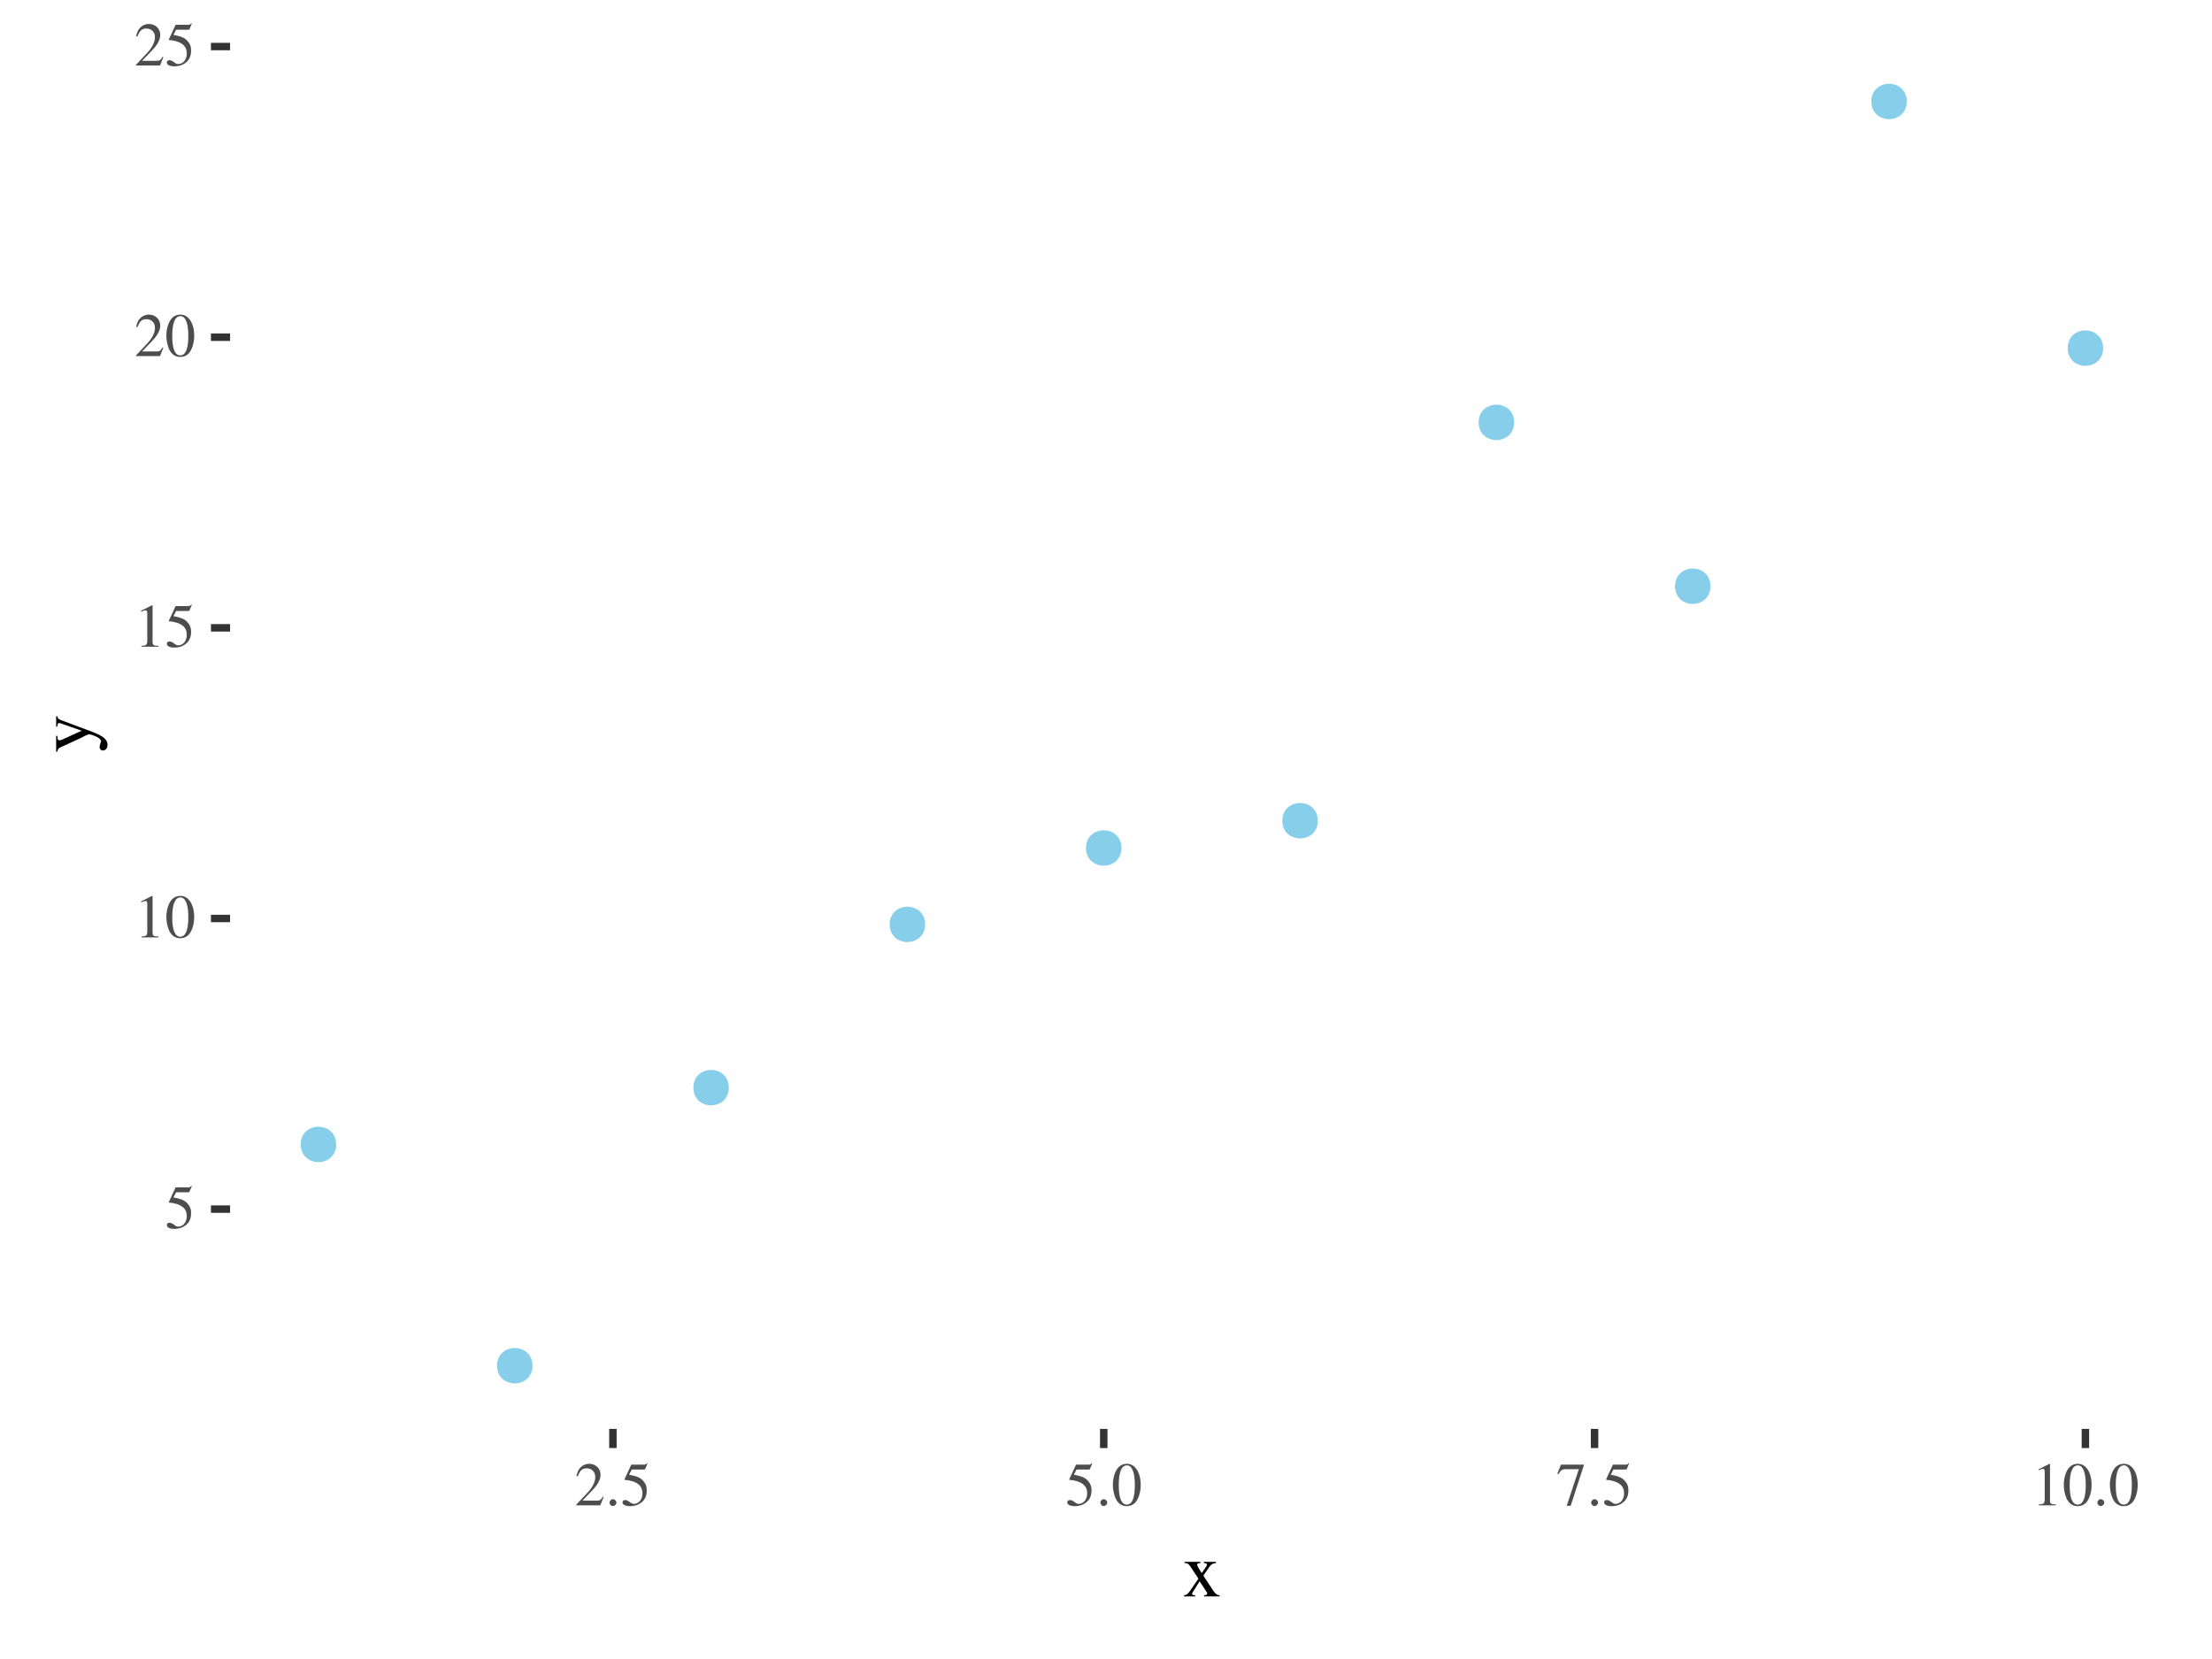
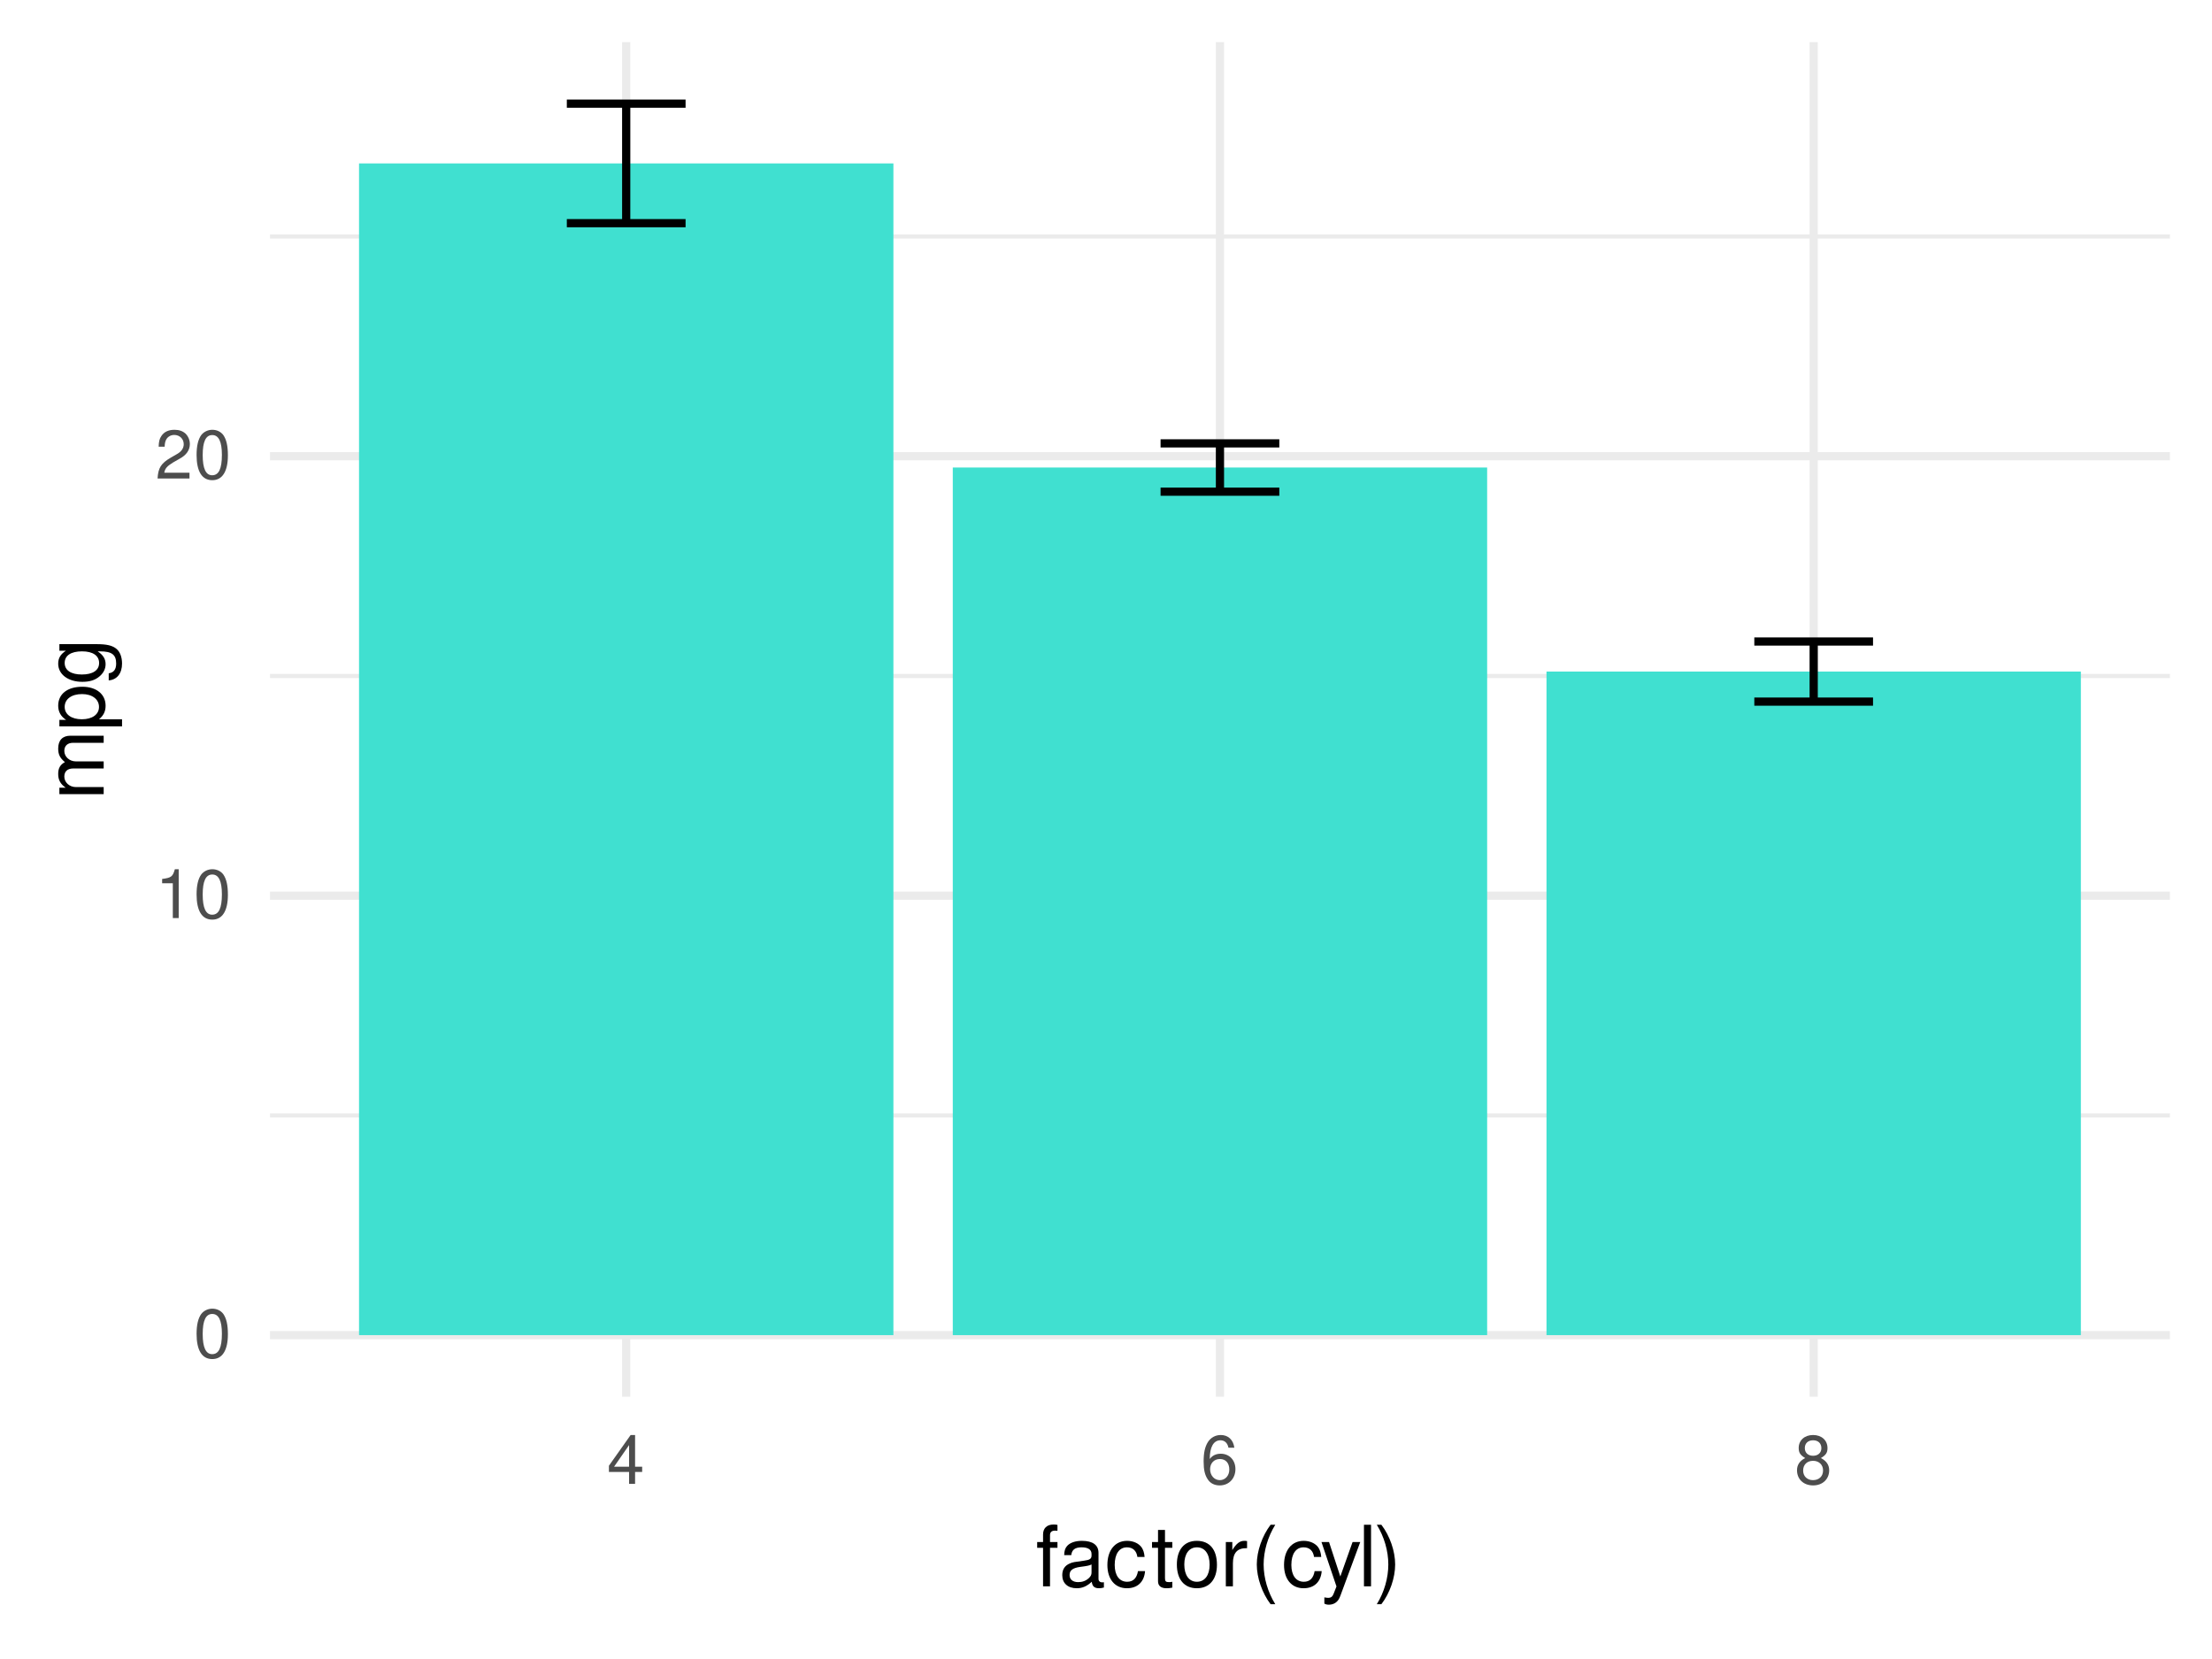
<svg xmlns="http://www.w3.org/2000/svg" xmlns:xlink="http://www.w3.org/1999/xlink" width="288pt" height="216pt" viewBox="0 0 288 216" version="1.1">
  <defs>
    <g>
      <symbol overflow="visible" id="glyph0-0">
        <path style="stroke:none;" d="" />
      </symbol>
      <symbol overflow="visible" id="glyph0-1">
-         <path style="stroke:none;" d="M 1.453 -4.656 L 3.016 -4.656 C 3.156 -4.656 3.172 -4.672 3.203 -4.734 L 3.5 -5.453 L 3.438 -5.5 C 3.312 -5.344 3.234 -5.297 3.062 -5.297 L 1.391 -5.297 L 0.516 -3.406 C 0.516 -3.391 0.516 -3.375 0.516 -3.359 C 0.516 -3.312 0.547 -3.297 0.609 -3.297 C 0.859 -3.297 1.172 -3.234 1.516 -3.141 C 2.438 -2.844 2.844 -2.359 2.844 -1.547 C 2.844 -0.781 2.375 -0.188 1.734 -0.188 C 1.578 -0.188 1.453 -0.234 1.203 -0.422 C 0.953 -0.609 0.781 -0.688 0.594 -0.688 C 0.375 -0.688 0.25 -0.578 0.25 -0.391 C 0.25 -0.078 0.625 0.109 1.234 0.109 C 1.891 0.109 2.469 -0.109 2.875 -0.516 C 3.234 -0.875 3.406 -1.328 3.406 -1.938 C 3.406 -2.516 3.25 -2.875 2.859 -3.281 C 2.516 -3.625 2.062 -3.812 1.109 -3.984 Z M 1.453 -4.656 " />
+         <path style="stroke:none;" d="M 2.422 -6.359 C 1.844 -6.359 1.312 -6.094 0.984 -5.672 C 0.578 -5.109 0.375 -4.25 0.375 -3.078 C 0.375 -0.938 1.078 0.203 2.422 0.203 C 3.734 0.203 4.453 -0.938 4.453 -3.031 C 4.453 -4.25 4.266 -5.078 3.859 -5.672 C 3.531 -6.109 3.016 -6.359 2.422 -6.359 Z M 2.422 -5.672 C 3.25 -5.672 3.672 -4.828 3.672 -3.094 C 3.672 -1.281 3.266 -0.438 2.406 -0.438 C 1.578 -0.438 1.172 -1.312 1.172 -3.062 C 1.172 -4.828 1.578 -5.672 2.422 -5.672 Z M 2.422 -5.672 " />
      </symbol>
      <symbol overflow="visible" id="glyph0-2">
-         <path style="stroke:none;" d="M 0.938 0 L 3.156 0 L 3.156 -0.125 C 2.531 -0.125 2.406 -0.203 2.391 -0.594 L 2.391 -5.391 L 2.328 -5.406 L 0.891 -4.688 L 0.891 -4.562 C 1.203 -4.688 1.391 -4.75 1.469 -4.75 C 1.625 -4.75 1.703 -4.625 1.703 -4.375 L 1.703 -0.75 C 1.688 -0.234 1.547 -0.125 0.938 -0.125 Z M 0.938 0 " />
+         <path style="stroke:none;" d="M 2.281 -4.531 L 2.281 0 L 3.047 0 L 3.047 -6.359 L 2.547 -6.359 C 2.266 -5.391 2.094 -5.25 0.891 -5.094 L 0.891 -4.531 Z M 2.281 -4.531 " />
      </symbol>
      <symbol overflow="visible" id="glyph0-3">
-         <path style="stroke:none;" d="M 2.031 -5.406 C 1.594 -5.406 1.25 -5.281 0.953 -4.984 C 0.5 -4.547 0.188 -3.625 0.188 -2.688 C 0.188 -1.812 0.453 -0.875 0.828 -0.438 C 1.125 -0.078 1.531 0.109 2 0.109 C 2.406 0.109 2.75 -0.031 3.047 -0.297 C 3.5 -0.75 3.812 -1.672 3.812 -2.641 C 3.812 -4.281 3.078 -5.406 2.031 -5.406 Z M 2.016 -5.203 C 2.688 -5.203 3.047 -4.297 3.047 -2.625 C 3.047 -0.953 2.688 -0.094 2 -0.094 C 1.312 -0.094 0.953 -0.953 0.953 -2.609 C 0.953 -4.312 1.312 -5.203 2.016 -5.203 Z M 2.016 -5.203 " />
+         <path style="stroke:none;" d="M 4.453 -0.766 L 1.172 -0.766 C 1.25 -1.297 1.531 -1.625 2.297 -2.094 L 3.172 -2.594 C 4.047 -3.062 4.5 -3.719 4.5 -4.5 C 4.5 -5.031 4.281 -5.531 3.922 -5.875 C 3.547 -6.203 3.094 -6.359 2.5 -6.359 C 1.703 -6.359 1.125 -6.078 0.781 -5.531 C 0.547 -5.203 0.453 -4.797 0.438 -4.156 L 1.219 -4.156 C 1.234 -4.594 1.297 -4.844 1.406 -5.062 C 1.594 -5.438 2 -5.688 2.469 -5.688 C 3.172 -5.688 3.703 -5.172 3.703 -4.484 C 3.703 -3.969 3.406 -3.531 2.859 -3.219 L 2.047 -2.75 C 0.75 -2 0.375 -1.406 0.297 -0.016 L 4.453 -0.016 Z M 4.453 -0.766 " />
      </symbol>
      <symbol overflow="visible" id="glyph0-4">
-         <path style="stroke:none;" d="M 3.797 -1.094 L 3.703 -1.141 C 3.406 -0.672 3.312 -0.609 2.938 -0.609 L 1.031 -0.609 L 2.375 -2.016 C 3.078 -2.766 3.391 -3.375 3.391 -3.984 C 3.391 -4.797 2.75 -5.406 1.906 -5.406 C 1.469 -5.406 1.062 -5.234 0.766 -4.906 C 0.5 -4.641 0.391 -4.391 0.25 -3.812 L 0.422 -3.781 C 0.734 -4.562 1.016 -4.812 1.578 -4.812 C 2.25 -4.812 2.703 -4.359 2.703 -3.688 C 2.703 -3.062 2.344 -2.312 1.656 -1.609 L 0.234 -0.094 L 0.234 0 L 3.359 0 Z M 3.797 -1.094 " />
+         <path style="stroke:none;" d="M 2.875 -1.547 L 2.875 0 L 3.656 0 L 3.656 -1.547 L 4.578 -1.547 L 4.578 -2.234 L 3.656 -2.234 L 3.656 -6.359 L 3.078 -6.359 L 0.25 -2.359 L 0.25 -1.547 Z M 2.875 -2.234 L 0.922 -2.234 L 2.875 -5.047 Z M 2.875 -2.234 " />
      </symbol>
      <symbol overflow="visible" id="glyph0-5">
-         <path style="stroke:none;" d="M 1 -0.797 C 0.766 -0.797 0.562 -0.594 0.562 -0.344 C 0.562 -0.109 0.766 0.094 0.984 0.094 C 1.234 0.094 1.453 -0.109 1.453 -0.344 C 1.453 -0.594 1.234 -0.797 1 -0.797 Z M 1 -0.797 " />
+         <path style="stroke:none;" d="M 4.375 -4.703 C 4.234 -5.75 3.562 -6.359 2.609 -6.359 C 1.922 -6.359 1.312 -6.031 0.938 -5.453 C 0.547 -4.828 0.375 -4.062 0.375 -2.906 C 0.375 -1.828 0.531 -1.156 0.906 -0.594 C 1.234 -0.078 1.781 0.203 2.469 0.203 C 3.656 0.203 4.516 -0.688 4.516 -1.922 C 4.516 -3.094 3.719 -3.922 2.609 -3.922 C 1.984 -3.922 1.5 -3.688 1.172 -3.234 C 1.172 -4.797 1.672 -5.672 2.562 -5.672 C 3.109 -5.672 3.484 -5.328 3.609 -4.703 Z M 2.5 -3.234 C 3.25 -3.234 3.719 -2.703 3.719 -1.859 C 3.719 -1.062 3.188 -0.484 2.484 -0.484 C 1.766 -0.484 1.219 -1.094 1.219 -1.906 C 1.219 -2.688 1.734 -3.234 2.5 -3.234 Z M 2.5 -3.234 " />
      </symbol>
      <symbol overflow="visible" id="glyph0-6">
-         <path style="stroke:none;" d="M 3.594 -5.297 L 0.625 -5.297 L 0.156 -4.125 L 0.297 -4.062 C 0.625 -4.594 0.781 -4.703 1.219 -4.703 L 2.953 -4.703 L 1.375 0.062 L 1.891 0.062 L 3.594 -5.172 Z M 3.594 -5.297 " />
+         <path style="stroke:none;" d="M 3.438 -3.359 C 4.094 -3.75 4.297 -4.062 4.297 -4.656 C 4.297 -5.672 3.531 -6.359 2.422 -6.359 C 1.312 -6.359 0.547 -5.672 0.547 -4.672 C 0.547 -4.062 0.75 -3.75 1.391 -3.359 C 0.672 -2.984 0.328 -2.469 0.328 -1.766 C 0.328 -0.609 1.172 0.203 2.422 0.203 C 3.656 0.203 4.516 -0.609 4.516 -1.766 C 4.516 -2.469 4.156 -2.984 3.438 -3.359 Z M 2.422 -5.672 C 3.078 -5.672 3.5 -5.281 3.5 -4.641 C 3.5 -4.047 3.062 -3.656 2.422 -3.656 C 1.766 -3.656 1.344 -4.047 1.344 -4.656 C 1.344 -5.281 1.766 -5.672 2.422 -5.672 Z M 2.422 -3 C 3.188 -3 3.719 -2.484 3.719 -1.75 C 3.719 -0.984 3.203 -0.484 2.406 -0.484 C 1.641 -0.484 1.125 -1 1.125 -1.734 C 1.125 -2.5 1.641 -3 2.422 -3 Z M 2.422 -3 " />
      </symbol>
      <symbol overflow="visible" id="glyph1-0">
        <path style="stroke:none;" d="" />
      </symbol>
      <symbol overflow="visible" id="glyph1-1">
-         <path style="stroke:none;" d="M 2.781 0 L 4.797 0 L 4.797 -0.156 C 4.484 -0.156 4.281 -0.312 3.969 -0.75 L 2.688 -2.703 L 3.516 -3.906 C 3.703 -4.188 4 -4.328 4.328 -4.344 L 4.328 -4.5 L 2.75 -4.5 L 2.75 -4.344 C 3.047 -4.328 3.156 -4.266 3.156 -4.125 C 3.156 -4.016 3.031 -3.797 2.781 -3.484 C 2.734 -3.422 2.609 -3.234 2.484 -3.047 L 2.406 -3.156 C 2.25 -3.391 2.156 -3.516 2.141 -3.562 C 1.953 -3.875 1.875 -4.031 1.875 -4.125 C 1.875 -4.281 2.016 -4.344 2.312 -4.344 L 2.312 -4.5 L 0.234 -4.5 L 0.234 -4.344 L 0.328 -4.344 C 0.625 -4.344 0.797 -4.219 1.094 -3.75 L 2.047 -2.312 L 0.906 -0.656 C 0.594 -0.25 0.5 -0.188 0.172 -0.156 L 0.172 0 L 1.625 0 L 1.625 -0.156 C 1.328 -0.156 1.219 -0.203 1.219 -0.328 C 1.219 -0.406 1.281 -0.531 1.422 -0.734 L 2.203 -1.969 L 3.125 -0.562 C 3.156 -0.516 3.188 -0.453 3.188 -0.391 C 3.188 -0.203 3.109 -0.172 2.781 -0.156 Z M 2.781 0 " />
+         <path style="stroke:none;" d="M 2.844 -5.766 L 1.875 -5.766 L 1.875 -6.672 C 1.875 -7.047 2.094 -7.25 2.516 -7.25 C 2.594 -7.25 2.625 -7.25 2.844 -7.234 L 2.844 -8 C 2.625 -8.047 2.516 -8.047 2.328 -8.047 C 1.469 -8.047 0.969 -7.562 0.969 -6.75 L 0.969 -5.766 L 0.203 -5.766 L 0.203 -5.016 L 0.969 -5.016 L 0.969 0 L 1.875 0 L 1.875 -5.016 L 2.844 -5.016 Z M 2.844 -5.766 " />
+       </symbol>
+       <symbol overflow="visible" id="glyph1-2">
+         <path style="stroke:none;" d="M 5.891 -0.531 C 5.781 -0.516 5.734 -0.516 5.688 -0.516 C 5.375 -0.516 5.188 -0.688 5.188 -0.969 L 5.188 -4.359 C 5.188 -5.375 4.438 -5.922 3.031 -5.922 C 2.172 -5.922 1.5 -5.688 1.109 -5.266 C 0.844 -4.969 0.734 -4.625 0.719 -4.062 L 1.641 -4.062 C 1.719 -4.766 2.141 -5.078 2.984 -5.078 C 3.828 -5.078 4.281 -4.781 4.281 -4.219 L 4.281 -3.984 C 4.266 -3.594 4.062 -3.438 3.328 -3.344 C 2.031 -3.172 1.828 -3.141 1.469 -2.984 C 0.797 -2.703 0.469 -2.203 0.469 -1.453 C 0.469 -0.406 1.188 0.25 2.359 0.25 C 3.078 0.25 3.656 0 4.312 -0.594 C 4.375 0 4.656 0.25 5.266 0.25 C 5.453 0.25 5.578 0.234 5.891 0.156 Z M 4.281 -1.812 C 4.281 -1.5 4.188 -1.312 3.922 -1.062 C 3.547 -0.719 3.094 -0.547 2.547 -0.547 C 1.844 -0.547 1.422 -0.891 1.422 -1.469 C 1.422 -2.078 1.812 -2.391 2.812 -2.531 C 3.781 -2.656 3.969 -2.703 4.281 -2.844 Z M 4.281 -1.812 " />
+       </symbol>
+       <symbol overflow="visible" id="glyph1-3">
+         <path style="stroke:none;" d="M 5.188 -3.828 C 5.141 -4.391 5.016 -4.75 4.797 -5.078 C 4.406 -5.609 3.703 -5.922 2.906 -5.922 C 1.344 -5.922 0.344 -4.703 0.344 -2.781 C 0.344 -0.922 1.328 0.25 2.891 0.25 C 4.266 0.25 5.141 -0.578 5.25 -1.984 L 4.328 -1.984 C 4.172 -1.062 3.703 -0.594 2.922 -0.594 C 1.906 -0.594 1.297 -1.422 1.297 -2.781 C 1.297 -4.219 1.891 -5.078 2.891 -5.078 C 3.656 -5.078 4.141 -4.625 4.25 -3.828 Z M 5.188 -3.828 " />
+       </symbol>
+       <symbol overflow="visible" id="glyph1-4">
+         <path style="stroke:none;" d="M 2.797 -5.766 L 1.844 -5.766 L 1.844 -7.344 L 0.938 -7.344 L 0.938 -5.766 L 0.156 -5.766 L 0.156 -5.016 L 0.938 -5.016 L 0.938 -0.656 C 0.938 -0.062 1.328 0.25 2.047 0.25 C 2.281 0.25 2.484 0.234 2.797 0.172 L 2.797 -0.594 C 2.656 -0.562 2.547 -0.547 2.359 -0.547 C 1.953 -0.547 1.844 -0.656 1.844 -1.062 L 1.844 -5.016 L 2.797 -5.016 Z M 2.797 -5.766 " />
+       </symbol>
+       <symbol overflow="visible" id="glyph1-5">
+         <path style="stroke:none;" d="M 2.984 -5.922 C 1.359 -5.922 0.391 -4.781 0.391 -2.844 C 0.391 -0.891 1.359 0.25 3 0.25 C 4.625 0.25 5.609 -0.906 5.609 -2.797 C 5.609 -4.797 4.656 -5.922 2.984 -5.922 Z M 3 -5.078 C 4.031 -5.078 4.656 -4.234 4.656 -2.812 C 4.656 -1.438 4.016 -0.594 3 -0.594 C 1.984 -0.594 1.359 -1.438 1.359 -2.844 C 1.359 -4.234 1.984 -5.078 3 -5.078 Z M 3 -5.078 " />
+       </symbol>
+       <symbol overflow="visible" id="glyph1-6">
+         <path style="stroke:none;" d="M 0.766 -5.766 L 0.766 0 L 1.688 0 L 1.688 -2.984 C 1.688 -4.375 2.266 -5 3.531 -4.969 L 3.531 -5.891 C 3.375 -5.922 3.281 -5.922 3.172 -5.922 C 2.578 -5.922 2.141 -5.578 1.609 -4.719 L 1.609 -5.766 Z M 0.766 -5.766 " />
+       </symbol>
+       <symbol overflow="visible" id="glyph1-7">
+         <path style="stroke:none;" d="M 2.594 -8.016 C 1.5 -6.578 0.797 -4.578 0.797 -2.844 C 0.797 -1.109 1.5 0.891 2.594 2.328 L 3.203 2.328 C 2.234 0.766 1.688 -1.094 1.688 -2.844 C 1.688 -4.594 2.234 -6.453 3.203 -8.016 Z M 2.594 -8.016 " />
+       </symbol>
+       <symbol overflow="visible" id="glyph1-8">
+         <path style="stroke:none;" d="M 4.266 -5.766 L 2.672 -1.281 L 1.203 -5.766 L 0.219 -5.766 L 2.172 0.016 L 1.812 0.938 C 1.656 1.344 1.469 1.5 1.078 1.5 C 0.922 1.5 0.797 1.469 0.594 1.438 L 0.594 2.25 C 0.781 2.359 0.969 2.391 1.203 2.391 C 1.5 2.391 1.828 2.297 2.062 2.125 C 2.359 1.906 2.516 1.672 2.688 1.203 L 5.266 -5.766 Z M 4.266 -5.766 " />
+       </symbol>
+       <symbol overflow="visible" id="glyph1-9">
+         <path style="stroke:none;" d="M 1.672 -8.016 L 0.75 -8.016 L 0.75 0 L 1.672 0 Z M 1.672 -8.016 " />
+       </symbol>
+       <symbol overflow="visible" id="glyph1-10">
+         <path style="stroke:none;" d="M 1.016 2.328 C 2.125 0.891 2.812 -1.109 2.812 -2.844 C 2.812 -4.578 2.125 -6.578 1.016 -8.016 L 0.422 -8.016 C 1.391 -6.453 1.922 -4.594 1.922 -2.844 C 1.922 -1.094 1.391 0.766 0.422 2.328 Z M 1.016 2.328 " />
      </symbol>
      <symbol overflow="visible" id="glyph2-0">
        <path style="stroke:none;" d="" />
      </symbol>
      <symbol overflow="visible" id="glyph2-1">
-         <path style="stroke:none;" d="M -4.5 -4.75 L -4.5 -3.406 L -4.344 -3.406 C -4.344 -3.719 -4.266 -3.875 -4.094 -3.875 C -4.062 -3.875 -4 -3.875 -3.938 -3.844 L -1.172 -2.875 L -3.703 -1.719 C -3.844 -1.656 -3.984 -1.625 -4.078 -1.625 C -4.266 -1.625 -4.328 -1.766 -4.344 -2.203 L -4.5 -2.203 L -4.5 -0.141 L -4.359 -0.141 C -4.312 -0.406 -4.203 -0.562 -4.047 -0.656 L -1.578 -1.797 C -1.312 -1.906 -1.297 -1.922 -1.203 -1.969 C -0.703 -2.25 -0.328 -2.406 -0.188 -2.406 C -0.016 -2.406 0.594 -2.188 0.906 -2.016 C 1.156 -1.859 1.344 -1.656 1.344 -1.516 C 1.344 -1.453 1.312 -1.359 1.266 -1.25 C 1.203 -1.062 1.156 -0.891 1.156 -0.734 C 1.156 -0.484 1.344 -0.297 1.594 -0.297 C 1.938 -0.297 2.188 -0.609 2.188 -1.047 C 2.188 -1.719 1.625 -2.188 0.188 -2.734 L -3.906 -4.266 C -4.219 -4.406 -4.312 -4.516 -4.344 -4.75 Z M -4.5 -4.75 " />
+         <path style="stroke:none;" d="M -5.766 -0.766 L 0 -0.766 L 0 -1.688 L -3.625 -1.688 C -4.453 -1.688 -5.125 -2.297 -5.125 -3.047 C -5.125 -3.734 -4.703 -4.109 -3.969 -4.109 L 0 -4.109 L 0 -5.031 L -3.625 -5.031 C -4.453 -5.031 -5.125 -5.641 -5.125 -6.391 C -5.125 -7.062 -4.703 -7.453 -3.969 -7.453 L 0 -7.453 L 0 -8.375 L -4.328 -8.375 C -5.359 -8.375 -5.922 -7.781 -5.922 -6.703 C -5.922 -5.938 -5.703 -5.484 -5.047 -4.938 C -5.672 -4.594 -5.922 -4.141 -5.922 -3.391 C -5.922 -2.625 -5.641 -2.094 -4.953 -1.609 L -5.766 -1.609 Z M -5.766 -0.766 " />
+       </symbol>
+       <symbol overflow="visible" id="glyph2-2">
+         <path style="stroke:none;" d="M 2.391 -0.594 L 2.391 -1.516 L -0.609 -1.516 C -0.016 -2 0.25 -2.547 0.25 -3.281 C 0.25 -4.781 -0.953 -5.75 -2.781 -5.75 C -4.719 -5.75 -5.922 -4.812 -5.922 -3.281 C -5.922 -2.5 -5.578 -1.875 -4.891 -1.438 L -5.766 -1.438 L -5.766 -0.594 Z M -5.078 -3.125 C -5.078 -4.141 -4.188 -4.797 -2.812 -4.797 C -1.5 -4.797 -0.609 -4.125 -0.609 -3.125 C -0.609 -2.141 -1.484 -1.516 -2.844 -1.516 C -4.188 -1.516 -5.078 -2.141 -5.078 -3.125 Z M -5.078 -3.125 " />
+       </symbol>
+       <symbol overflow="visible" id="glyph2-3">
+         <path style="stroke:none;" d="M -5.766 -4.438 L -4.922 -4.438 C -5.625 -3.984 -5.922 -3.469 -5.922 -2.75 C -5.922 -1.359 -4.625 -0.391 -2.781 -0.391 C -1.812 -0.391 -1.109 -0.609 -0.531 -1.109 C -0.016 -1.547 0.25 -2.094 0.25 -2.688 C 0.25 -3.375 -0.062 -3.875 -0.781 -4.359 L -0.484 -4.359 C 1.062 -4.359 1.625 -3.922 1.625 -2.781 C 1.625 -2 1.312 -1.594 0.656 -1.5 L 0.656 -0.578 C 1.734 -0.656 2.391 -1.5 2.391 -2.766 C 2.391 -3.609 2.125 -4.312 1.656 -4.688 C 1.125 -5.125 0.406 -5.297 -0.953 -5.297 L -5.766 -5.297 Z M -5.078 -2.844 C -5.078 -3.812 -4.266 -4.359 -2.812 -4.359 C -1.406 -4.359 -0.594 -3.797 -0.594 -2.844 C -0.594 -1.891 -1.422 -1.344 -2.844 -1.344 C -4.25 -1.344 -5.078 -1.891 -5.078 -2.844 Z M -5.078 -2.844 " />
      </symbol>
    </g>
+     <clipPath id="clip1">
+       <path d="M 35.152 144 L 282.523 144 L 282.523 146 L 35.152 146 Z M 35.152 144 " />
+     </clipPath>
+     <clipPath id="clip2">
+       <path d="M 35.152 87 L 282.523 87 L 282.523 89 L 35.152 89 Z M 35.152 87 " />
+     </clipPath>
+     <clipPath id="clip3">
+       <path d="M 35.152 30 L 282.523 30 L 282.523 32 L 35.152 32 Z M 35.152 30 " />
+     </clipPath>
+     <clipPath id="clip4">
+       <path d="M 35.152 173 L 282.523 173 L 282.523 175 L 35.152 175 Z M 35.152 173 " />
+     </clipPath>
+     <clipPath id="clip5">
+       <path d="M 35.152 116 L 282.523 116 L 282.523 118 L 35.152 118 Z M 35.152 116 " />
+     </clipPath>
+     <clipPath id="clip6">
+       <path d="M 35.152 58 L 282.523 58 L 282.523 60 L 35.152 60 Z M 35.152 58 " />
+     </clipPath>
+     <clipPath id="clip7">
+       <path d="M 80 5.48 L 83 5.48 L 83 181.852 L 80 181.852 Z M 80 5.48 " />
+     </clipPath>
+     <clipPath id="clip8">
+       <path d="M 158 5.48 L 160 5.48 L 160 181.852 L 158 181.852 Z M 158 5.48 " />
+     </clipPath>
+     <clipPath id="clip9">
+       <path d="M 235 5.48 L 237 5.48 L 237 181.852 L 235 181.852 Z M 235 5.48 " />
+     </clipPath>
  </defs>
-   <g id="surface549">
+   <g id="surface587">
    <rect x="0" y="0" width="288" height="216" style="fill:rgb(100%,100%,100%);fill-opacity:1;stroke:none;" />
-     <path style="fill-rule:nonzero;fill:rgb(52.941%,80.784%,92.157%);fill-opacity:1;stroke-width:0.709;stroke-linecap:round;stroke-linejoin:round;stroke:rgb(52.941%,80.784%,92.157%);stroke-opacity:1;stroke-miterlimit:10;" d="M 43.414 149.004 C 43.414 151.609 39.504 151.609 39.504 149.004 C 39.504 146.395 43.414 146.395 43.414 149.004 " />
-     <path style="fill-rule:nonzero;fill:rgb(52.941%,80.784%,92.157%);fill-opacity:1;stroke-width:0.709;stroke-linecap:round;stroke-linejoin:round;stroke:rgb(52.941%,80.784%,92.157%);stroke-opacity:1;stroke-miterlimit:10;" d="M 68.977 177.816 C 68.977 180.422 65.066 180.422 65.066 177.816 C 65.066 175.207 68.977 175.207 68.977 177.816 " />
-     <path style="fill-rule:nonzero;fill:rgb(52.941%,80.784%,92.157%);fill-opacity:1;stroke-width:0.709;stroke-linecap:round;stroke-linejoin:round;stroke:rgb(52.941%,80.784%,92.157%);stroke-opacity:1;stroke-miterlimit:10;" d="M 94.535 141.613 C 94.535 144.219 90.629 144.219 90.629 141.613 C 90.629 139.008 94.535 139.008 94.535 141.613 " />
-     <path style="fill-rule:nonzero;fill:rgb(52.941%,80.784%,92.157%);fill-opacity:1;stroke-width:0.709;stroke-linecap:round;stroke-linejoin:round;stroke:rgb(52.941%,80.784%,92.157%);stroke-opacity:1;stroke-miterlimit:10;" d="M 120.098 120.352 C 120.098 122.957 116.188 122.957 116.188 120.352 C 116.188 117.746 120.098 117.746 120.098 120.352 " />
-     <path style="fill-rule:nonzero;fill:rgb(52.941%,80.784%,92.157%);fill-opacity:1;stroke-width:0.709;stroke-linecap:round;stroke-linejoin:round;stroke:rgb(52.941%,80.784%,92.157%);stroke-opacity:1;stroke-miterlimit:10;" d="M 145.66 110.406 C 145.66 113.012 141.75 113.012 141.75 110.406 C 141.75 107.801 145.66 107.801 145.66 110.406 " />
-     <path style="fill-rule:nonzero;fill:rgb(52.941%,80.784%,92.157%);fill-opacity:1;stroke-width:0.709;stroke-linecap:round;stroke-linejoin:round;stroke:rgb(52.941%,80.784%,92.157%);stroke-opacity:1;stroke-miterlimit:10;" d="M 171.223 106.859 C 171.223 109.465 167.312 109.465 167.312 106.859 C 167.312 104.25 171.223 104.25 171.223 106.859 " />
-     <path style="fill-rule:nonzero;fill:rgb(52.941%,80.784%,92.157%);fill-opacity:1;stroke-width:0.709;stroke-linecap:round;stroke-linejoin:round;stroke:rgb(52.941%,80.784%,92.157%);stroke-opacity:1;stroke-miterlimit:10;" d="M 196.785 54.992 C 196.785 57.598 192.875 57.598 192.875 54.992 C 192.875 52.387 196.785 52.387 196.785 54.992 " />
-     <path style="fill-rule:nonzero;fill:rgb(52.941%,80.784%,92.157%);fill-opacity:1;stroke-width:0.709;stroke-linecap:round;stroke-linejoin:round;stroke:rgb(52.941%,80.784%,92.157%);stroke-opacity:1;stroke-miterlimit:10;" d="M 222.348 76.324 C 222.348 78.93 218.438 78.93 218.438 76.324 C 218.438 73.719 222.348 73.719 222.348 76.324 " />
-     <path style="fill-rule:nonzero;fill:rgb(52.941%,80.784%,92.157%);fill-opacity:1;stroke-width:0.709;stroke-linecap:round;stroke-linejoin:round;stroke:rgb(52.941%,80.784%,92.157%);stroke-opacity:1;stroke-miterlimit:10;" d="M 247.91 13.211 C 247.91 15.816 244 15.816 244 13.211 C 244 10.605 247.91 10.605 247.91 13.211 " />
-     <path style="fill-rule:nonzero;fill:rgb(52.941%,80.784%,92.157%);fill-opacity:1;stroke-width:0.709;stroke-linecap:round;stroke-linejoin:round;stroke:rgb(52.941%,80.784%,92.157%);stroke-opacity:1;stroke-miterlimit:10;" d="M 273.469 45.328 C 273.469 47.934 269.562 47.934 269.562 45.328 C 269.562 42.719 273.469 42.719 273.469 45.328 " />
+     <g clip-path="url(#clip1)" clip-rule="nonzero">
+       <path style="fill:none;stroke-width:0.533;stroke-linecap:butt;stroke-linejoin:round;stroke:rgb(92.157%,92.157%,92.157%);stroke-opacity:1;stroke-miterlimit:10;" d="M 35.152 145.227 L 282.52 145.227 " />
+     </g>
+     <g clip-path="url(#clip2)" clip-rule="nonzero">
+       <path style="fill:none;stroke-width:0.533;stroke-linecap:butt;stroke-linejoin:round;stroke:rgb(92.157%,92.157%,92.157%);stroke-opacity:1;stroke-miterlimit:10;" d="M 35.152 88.012 L 282.52 88.012 " />
+     </g>
+     <g clip-path="url(#clip3)" clip-rule="nonzero">
+       <path style="fill:none;stroke-width:0.533;stroke-linecap:butt;stroke-linejoin:round;stroke:rgb(92.157%,92.157%,92.157%);stroke-opacity:1;stroke-miterlimit:10;" d="M 35.152 30.793 L 282.52 30.793 " />
+     </g>
+     <g clip-path="url(#clip4)" clip-rule="nonzero">
+       <path style="fill:none;stroke-width:1.067;stroke-linecap:butt;stroke-linejoin:round;stroke:rgb(92.157%,92.157%,92.157%);stroke-opacity:1;stroke-miterlimit:10;" d="M 35.152 173.832 L 282.52 173.832 " />
+     </g>
+     <g clip-path="url(#clip5)" clip-rule="nonzero">
+       <path style="fill:none;stroke-width:1.067;stroke-linecap:butt;stroke-linejoin:round;stroke:rgb(92.157%,92.157%,92.157%);stroke-opacity:1;stroke-miterlimit:10;" d="M 35.152 116.617 L 282.52 116.617 " />
+     </g>
+     <g clip-path="url(#clip6)" clip-rule="nonzero">
+       <path style="fill:none;stroke-width:1.067;stroke-linecap:butt;stroke-linejoin:round;stroke:rgb(92.157%,92.157%,92.157%);stroke-opacity:1;stroke-miterlimit:10;" d="M 35.152 59.402 L 282.52 59.402 " />
+     </g>
+     <g clip-path="url(#clip7)" clip-rule="nonzero">
+       <path style="fill:none;stroke-width:1.067;stroke-linecap:butt;stroke-linejoin:round;stroke:rgb(92.157%,92.157%,92.157%);stroke-opacity:1;stroke-miterlimit:10;" d="M 81.531 181.848 L 81.531 5.48 " />
+     </g>
+     <g clip-path="url(#clip8)" clip-rule="nonzero">
+       <path style="fill:none;stroke-width:1.067;stroke-linecap:butt;stroke-linejoin:round;stroke:rgb(92.157%,92.157%,92.157%);stroke-opacity:1;stroke-miterlimit:10;" d="M 158.836 181.848 L 158.836 5.48 " />
+     </g>
+     <g clip-path="url(#clip9)" clip-rule="nonzero">
+       <path style="fill:none;stroke-width:1.067;stroke-linecap:butt;stroke-linejoin:round;stroke:rgb(92.157%,92.157%,92.157%);stroke-opacity:1;stroke-miterlimit:10;" d="M 236.141 181.848 L 236.141 5.48 " />
+     </g>
+     <path style=" stroke:none;fill-rule:nonzero;fill:rgb(25.098%,87.843%,81.569%);fill-opacity:1;" d="M 46.746 173.832 L 116.32 173.832 L 116.32 21.277 L 46.746 21.277 Z M 46.746 173.832 " />
+     <path style=" stroke:none;fill-rule:nonzero;fill:rgb(25.098%,87.843%,81.569%);fill-opacity:1;" d="M 124.051 173.832 L 193.625 173.832 L 193.625 60.871 L 124.051 60.871 Z M 124.051 173.832 " />
+     <path style=" stroke:none;fill-rule:nonzero;fill:rgb(25.098%,87.843%,81.569%);fill-opacity:1;" d="M 201.352 173.832 L 270.926 173.832 L 270.926 87.438 L 201.352 87.438 Z M 201.352 173.832 " />
+     <path style="fill:none;stroke-width:1.067;stroke-linecap:butt;stroke-linejoin:round;stroke:rgb(0%,0%,0%);stroke-opacity:1;stroke-miterlimit:10;" d="M 73.801 13.496 L 89.262 13.496 " />
+     <path style="fill:none;stroke-width:1.067;stroke-linecap:butt;stroke-linejoin:round;stroke:rgb(0%,0%,0%);stroke-opacity:1;stroke-miterlimit:10;" d="M 81.531 13.496 L 81.531 29.055 " />
+     <path style="fill:none;stroke-width:1.067;stroke-linecap:butt;stroke-linejoin:round;stroke:rgb(0%,0%,0%);stroke-opacity:1;stroke-miterlimit:10;" d="M 73.801 29.055 L 89.262 29.055 " />
+     <path style="fill:none;stroke-width:1.067;stroke-linecap:butt;stroke-linejoin:round;stroke:rgb(0%,0%,0%);stroke-opacity:1;stroke-miterlimit:10;" d="M 151.105 57.73 L 166.566 57.73 " />
+     <path style="fill:none;stroke-width:1.067;stroke-linecap:butt;stroke-linejoin:round;stroke:rgb(0%,0%,0%);stroke-opacity:1;stroke-miterlimit:10;" d="M 158.836 57.73 L 158.836 64.016 " />
+     <path style="fill:none;stroke-width:1.067;stroke-linecap:butt;stroke-linejoin:round;stroke:rgb(0%,0%,0%);stroke-opacity:1;stroke-miterlimit:10;" d="M 151.105 64.016 L 166.566 64.016 " />
+     <path style="fill:none;stroke-width:1.067;stroke-linecap:butt;stroke-linejoin:round;stroke:rgb(0%,0%,0%);stroke-opacity:1;stroke-miterlimit:10;" d="M 228.41 83.523 L 243.867 83.523 " />
+     <path style="fill:none;stroke-width:1.067;stroke-linecap:butt;stroke-linejoin:round;stroke:rgb(0%,0%,0%);stroke-opacity:1;stroke-miterlimit:10;" d="M 236.141 83.523 L 236.141 91.352 " />
+     <path style="fill:none;stroke-width:1.067;stroke-linecap:butt;stroke-linejoin:round;stroke:rgb(0%,0%,0%);stroke-opacity:1;stroke-miterlimit:10;" d="M 228.41 91.352 L 243.867 91.352 " />
    <g style="fill:rgb(30.196%,30.196%,30.196%);fill-opacity:1;">
-       <use xlink:href="#glyph0-1" x="21.473" y="159.89" />
+       <use xlink:href="#glyph0-1" x="25.219" y="176.747" />
    </g>
    <g style="fill:rgb(30.196%,30.196%,30.196%);fill-opacity:1;">
-       <use xlink:href="#glyph0-2" x="17.473" y="122.05" />
-       <use xlink:href="#glyph0-3" x="21.473" y="122.05" />
+       <use xlink:href="#glyph0-2" x="20.219" y="119.532" />
+       <use xlink:href="#glyph0-1" x="25.219" y="119.532" />
    </g>
    <g style="fill:rgb(30.196%,30.196%,30.196%);fill-opacity:1;">
-       <use xlink:href="#glyph0-2" x="17.473" y="84.206" />
-       <use xlink:href="#glyph0-1" x="21.473" y="84.206" />
+       <use xlink:href="#glyph0-3" x="20.219" y="62.317" />
+       <use xlink:href="#glyph0-1" x="25.219" y="62.317" />
    </g>
    <g style="fill:rgb(30.196%,30.196%,30.196%);fill-opacity:1;">
-       <use xlink:href="#glyph0-4" x="17.473" y="46.366" />
-       <use xlink:href="#glyph0-3" x="21.473" y="46.366" />
+       <use xlink:href="#glyph0-4" x="79.031" y="193.196" />
    </g>
    <g style="fill:rgb(30.196%,30.196%,30.196%);fill-opacity:1;">
-       <use xlink:href="#glyph0-4" x="17.473" y="8.526" />
-       <use xlink:href="#glyph0-1" x="21.473" y="8.526" />
-     </g>
-     <path style="fill:none;stroke-width:0.97;stroke-linecap:butt;stroke-linejoin:round;stroke:rgb(20%,20%,20%);stroke-opacity:1;stroke-miterlimit:10;" d="M 27.465 157.426 L 29.957 157.426 " />
-     <path style="fill:none;stroke-width:0.97;stroke-linecap:butt;stroke-linejoin:round;stroke:rgb(20%,20%,20%);stroke-opacity:1;stroke-miterlimit:10;" d="M 27.465 119.586 L 29.957 119.586 " />
-     <path style="fill:none;stroke-width:0.97;stroke-linecap:butt;stroke-linejoin:round;stroke:rgb(20%,20%,20%);stroke-opacity:1;stroke-miterlimit:10;" d="M 27.465 81.742 L 29.957 81.742 " />
-     <path style="fill:none;stroke-width:0.97;stroke-linecap:butt;stroke-linejoin:round;stroke:rgb(20%,20%,20%);stroke-opacity:1;stroke-miterlimit:10;" d="M 27.465 43.902 L 29.957 43.902 " />
-     <path style="fill:none;stroke-width:0.97;stroke-linecap:butt;stroke-linejoin:round;stroke:rgb(20%,20%,20%);stroke-opacity:1;stroke-miterlimit:10;" d="M 27.465 6.062 L 29.957 6.062 " />
-     <path style="fill:none;stroke-width:0.97;stroke-linecap:butt;stroke-linejoin:round;stroke:rgb(20%,20%,20%);stroke-opacity:1;stroke-miterlimit:10;" d="M 79.801 188.535 L 79.801 186.043 " />
-     <path style="fill:none;stroke-width:0.97;stroke-linecap:butt;stroke-linejoin:round;stroke:rgb(20%,20%,20%);stroke-opacity:1;stroke-miterlimit:10;" d="M 143.707 188.535 L 143.707 186.043 " />
-     <path style="fill:none;stroke-width:0.97;stroke-linecap:butt;stroke-linejoin:round;stroke:rgb(20%,20%,20%);stroke-opacity:1;stroke-miterlimit:10;" d="M 207.609 188.535 L 207.609 186.043 " />
-     <path style="fill:none;stroke-width:0.97;stroke-linecap:butt;stroke-linejoin:round;stroke:rgb(20%,20%,20%);stroke-opacity:1;stroke-miterlimit:10;" d="M 271.516 188.535 L 271.516 186.043 " />
-     <g style="fill:rgb(30.196%,30.196%,30.196%);fill-opacity:1;">
-       <use xlink:href="#glyph0-4" x="74.801" y="195.991" />
-       <use xlink:href="#glyph0-5" x="78.801" y="195.991" />
-       <use xlink:href="#glyph0-1" x="80.801" y="195.991" />
+       <use xlink:href="#glyph0-5" x="156.336" y="193.196" />
    </g>
    <g style="fill:rgb(30.196%,30.196%,30.196%);fill-opacity:1;">
-       <use xlink:href="#glyph0-1" x="138.707" y="195.991" />
-       <use xlink:href="#glyph0-5" x="142.707" y="195.991" />
-       <use xlink:href="#glyph0-3" x="144.707" y="195.991" />
-     </g>
-     <g style="fill:rgb(30.196%,30.196%,30.196%);fill-opacity:1;">
-       <use xlink:href="#glyph0-6" x="202.609" y="195.991" />
-       <use xlink:href="#glyph0-5" x="206.609" y="195.991" />
-       <use xlink:href="#glyph0-1" x="208.609" y="195.991" />
-     </g>
-     <g style="fill:rgb(30.196%,30.196%,30.196%);fill-opacity:1;">
-       <use xlink:href="#glyph0-2" x="264.516" y="195.991" />
-       <use xlink:href="#glyph0-3" x="268.516" y="195.991" />
-       <use xlink:href="#glyph0-5" x="272.516" y="195.991" />
-       <use xlink:href="#glyph0-3" x="274.516" y="195.991" />
+       <use xlink:href="#glyph0-6" x="233.641" y="193.196" />
    </g>
    <g style="fill:rgb(0%,0%,0%);fill-opacity:1;">
-       <use xlink:href="#glyph1-1" x="153.988" y="207.85" />
+       <use xlink:href="#glyph1-1" x="134.836" y="206.538" />
+       <use xlink:href="#glyph1-2" x="137.836" y="206.538" />
+       <use xlink:href="#glyph1-3" x="143.836" y="206.538" />
+       <use xlink:href="#glyph1-4" x="149.836" y="206.538" />
+       <use xlink:href="#glyph1-5" x="152.836" y="206.538" />
+       <use xlink:href="#glyph1-6" x="158.836" y="206.538" />
+       <use xlink:href="#glyph1-7" x="162.836" y="206.538" />
+       <use xlink:href="#glyph1-3" x="166.836" y="206.538" />
+       <use xlink:href="#glyph1-8" x="171.836" y="206.538" />
+       <use xlink:href="#glyph1-9" x="176.836" y="206.538" />
+       <use xlink:href="#glyph1-10" x="178.836" y="206.538" />
    </g>
    <g style="fill:rgb(0%,0%,0%);fill-opacity:1;">
-       <use xlink:href="#glyph2-1" x="11.811" y="98.012" />
+       <use xlink:href="#glyph2-1" x="13.499" y="104.164" />
+       <use xlink:href="#glyph2-2" x="13.499" y="95.164" />
+       <use xlink:href="#glyph2-3" x="13.499" y="89.164" />
    </g>
  </g>
</svg>
